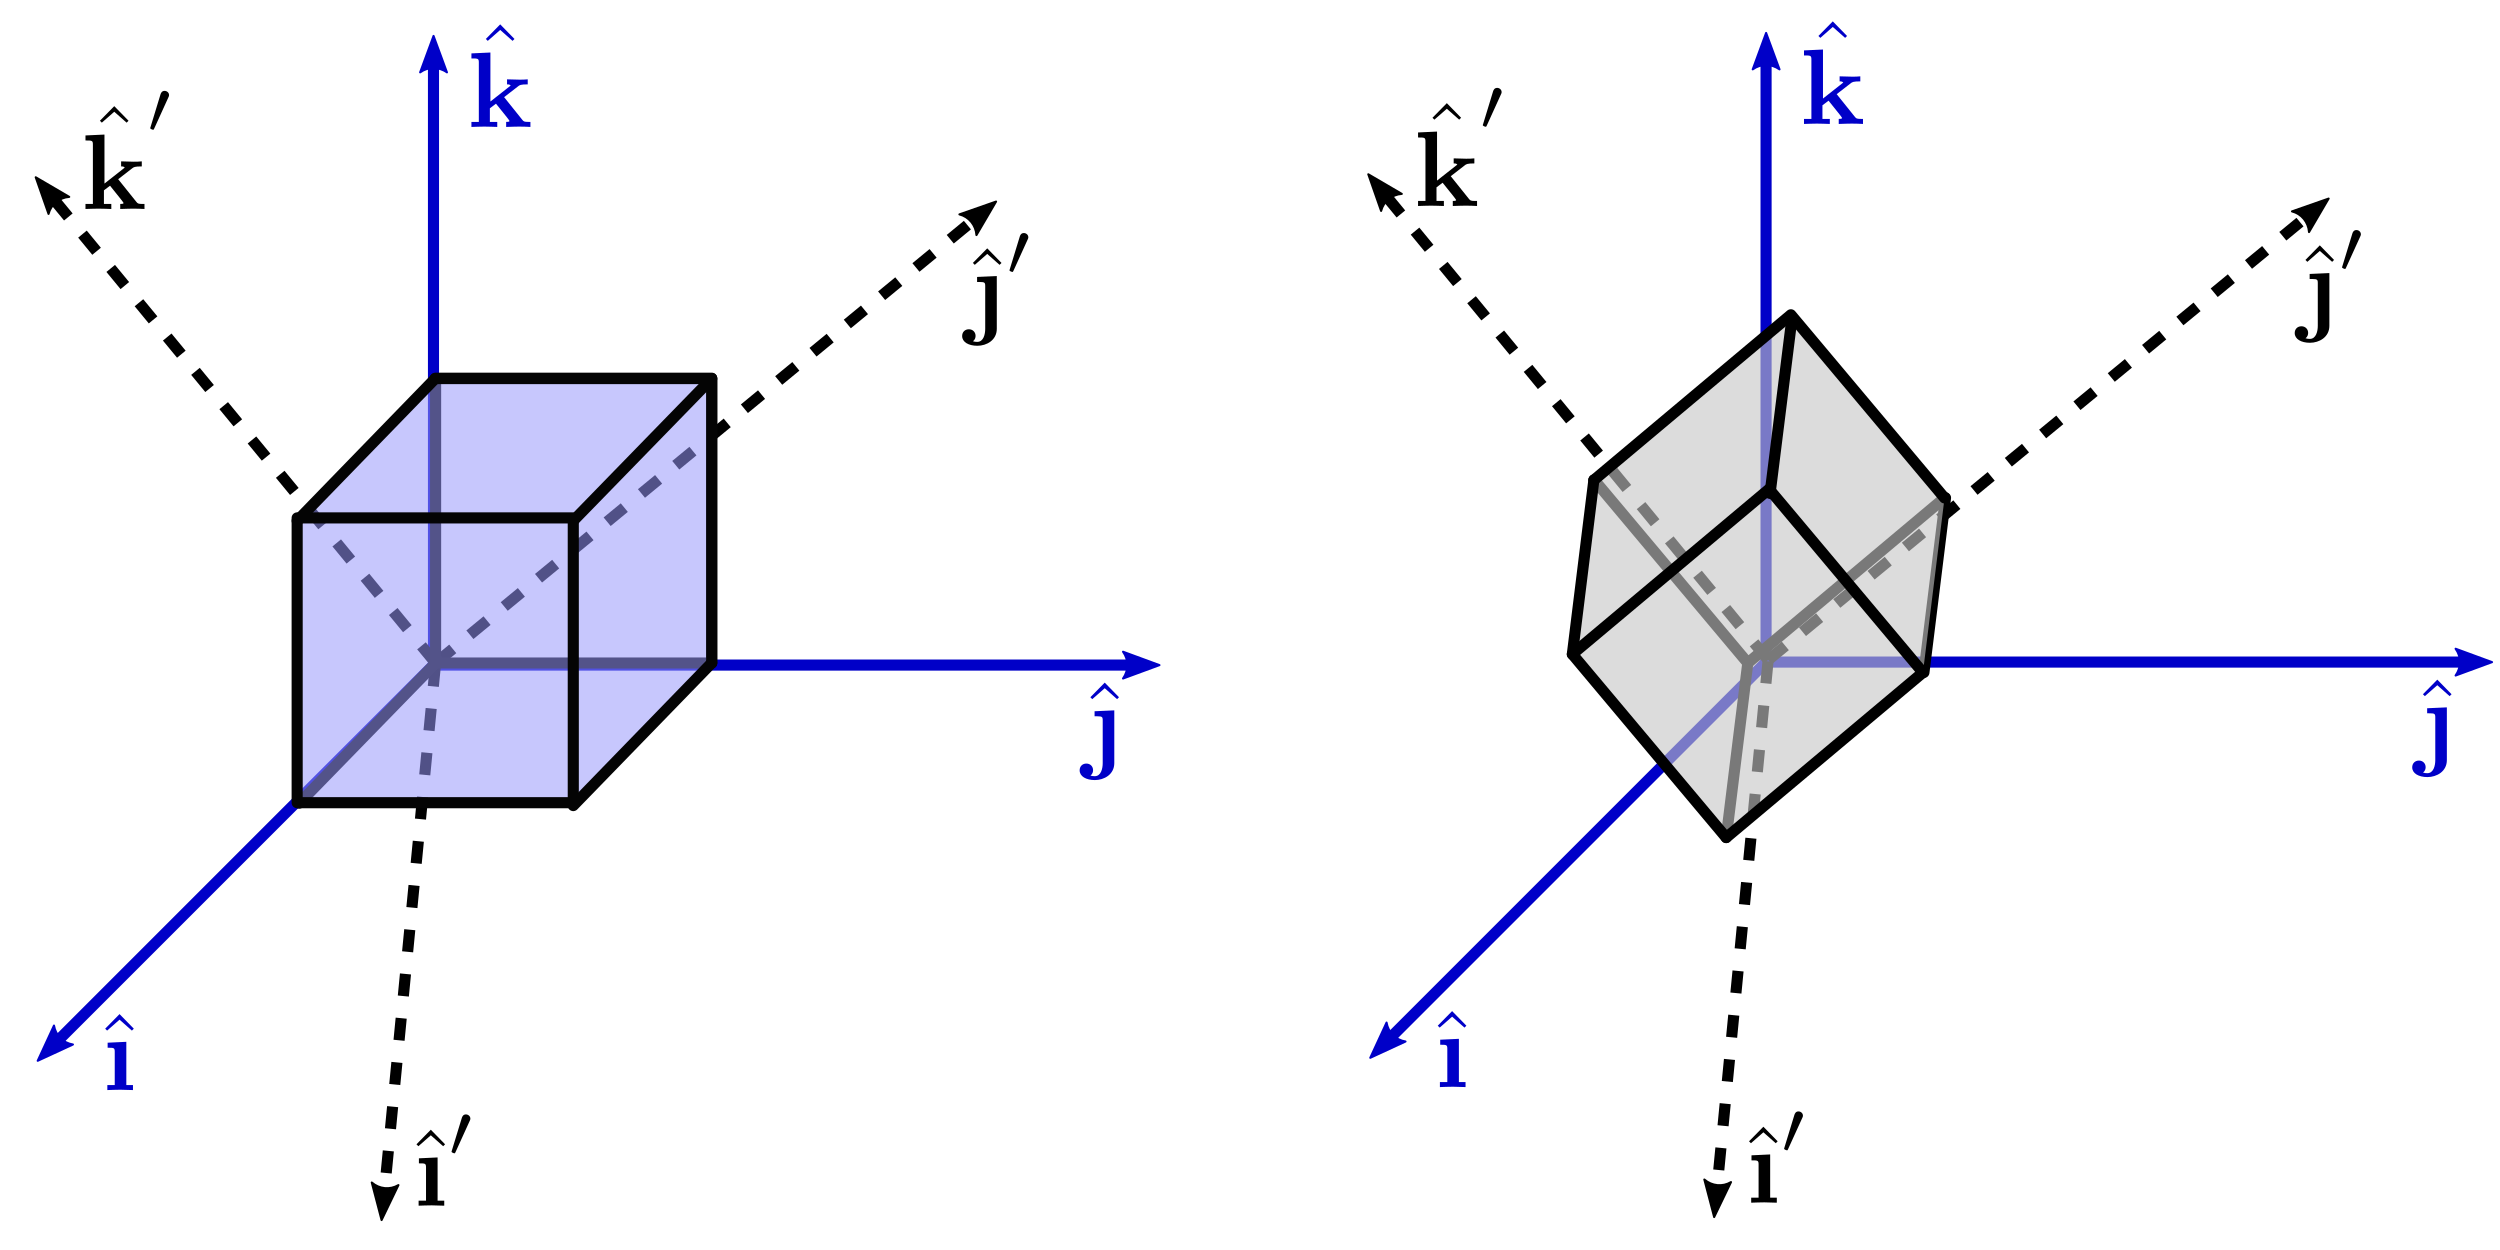
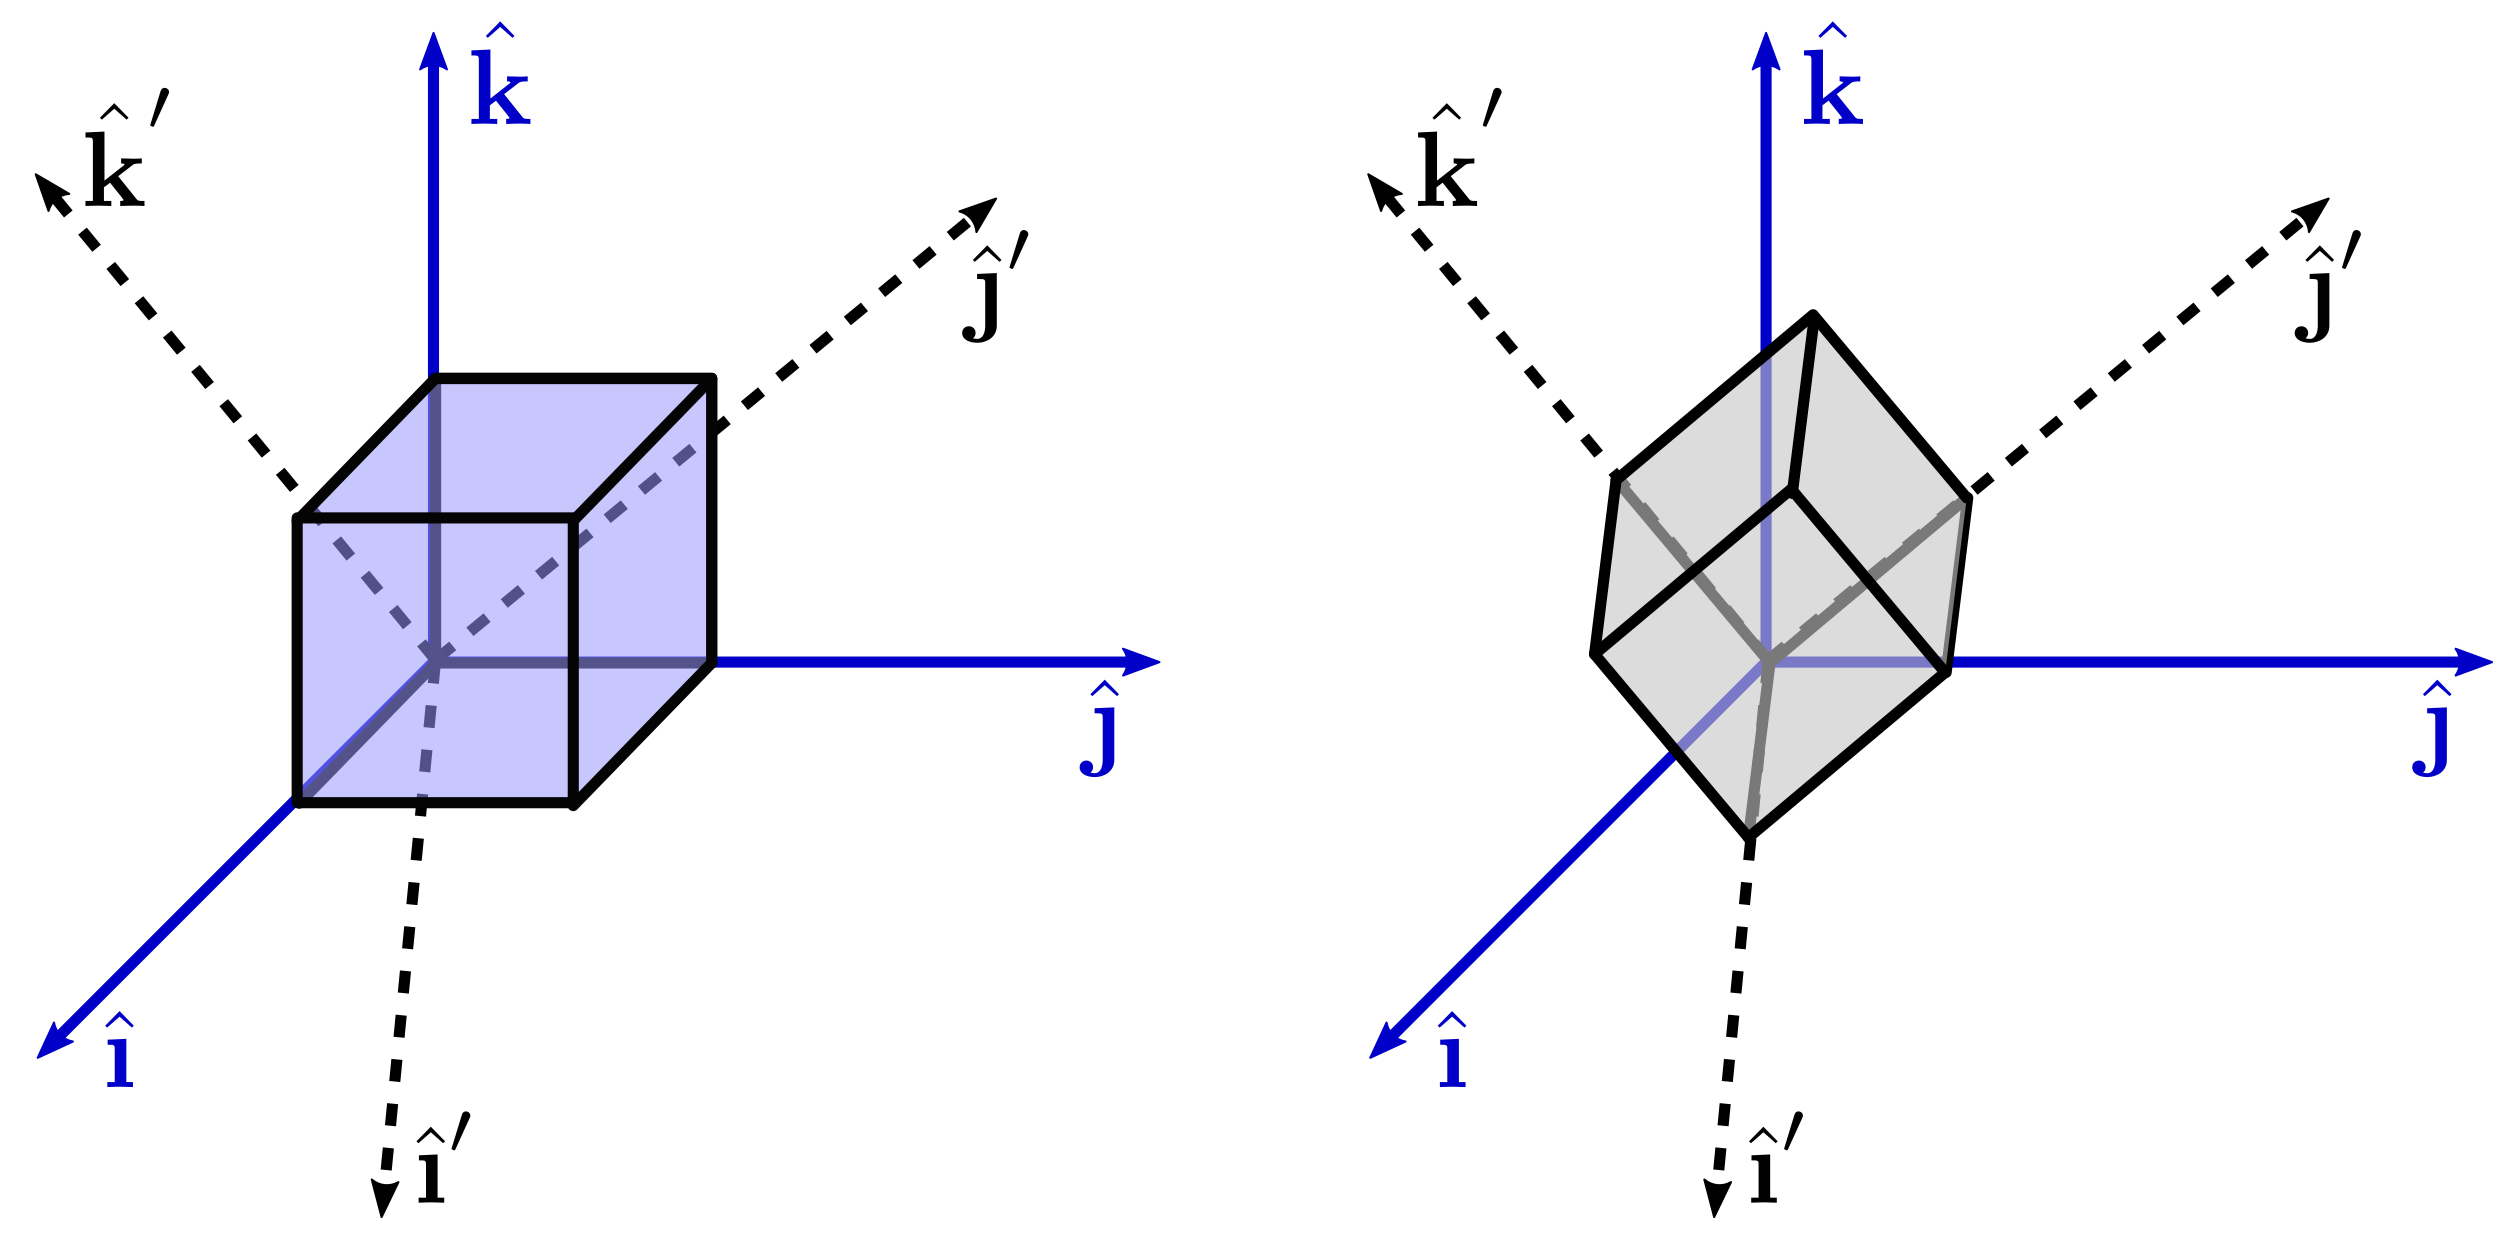
<svg xmlns="http://www.w3.org/2000/svg" id="svg2" version="1.1" xml:space="preserve" width="5in" height="2.5in" viewBox="0 0 450 225">
  <defs id="defs6">
    <marker orient="auto" refY="0" refX="0" id="marker8560" style="overflow:visible">
      <path id="path8562" style="fill:#000000;fill-opacity:1;fill-rule:evenodd;stroke:#000000;stroke-width:0.625;stroke-linejoin:round;stroke-opacity:1" d="M 8.719,4.034 -2.207,0.016 8.719,-4.002 c -1.745,2.372 -1.735,5.617 -6e-7,8.035 z" transform="matrix(-0.3,0,0,-0.3,0.69,0)" />
    </marker>
    <marker orient="auto" refY="0" refX="0" id="marker8530" style="overflow:visible">
      <path id="path8532" style="fill:#000000;fill-opacity:1;fill-rule:evenodd;stroke:#000000;stroke-width:0.625;stroke-linejoin:round;stroke-opacity:1" d="M 8.719,4.034 -2.207,0.016 8.719,-4.002 c -1.745,2.372 -1.735,5.617 -6e-7,8.035 z" transform="matrix(-0.3,0,0,-0.3,0.69,0)" />
    </marker>
    <marker style="overflow:visible" id="marker8502" refX="0" refY="0" orient="auto">
      <path transform="matrix(-0.3,0,0,-0.3,0.69,0)" d="M 8.719,4.034 -2.207,0.016 8.719,-4.002 c -1.745,2.372 -1.735,5.617 -6e-7,8.035 z" style="fill:#000000;fill-opacity:1;fill-rule:evenodd;stroke:#000000;stroke-width:0.625;stroke-linejoin:round;stroke-opacity:1" id="path8504" />
    </marker>
    <marker style="overflow:visible" id="marker7899" refX="0" refY="0" orient="auto">
      <path transform="matrix(-0.3,0,0,-0.3,0.69,0)" d="M 8.719,4.034 -2.207,0.016 8.719,-4.002 c -1.745,2.372 -1.735,5.617 -6e-7,8.035 z" style="fill:#0000c8;fill-opacity:1;fill-rule:evenodd;stroke:#0000c8;stroke-width:0.625;stroke-linejoin:round;stroke-opacity:1" id="path7901" />
    </marker>
    <marker style="overflow:visible" id="marker7555" refX="0" refY="0" orient="auto">
      <path transform="matrix(-0.3,0,0,-0.3,0.69,0)" d="M 8.719,4.034 -2.207,0.016 8.719,-4.002 c -1.745,2.372 -1.735,5.617 -6e-7,8.035 z" style="fill:#0000c8;fill-opacity:1;fill-rule:evenodd;stroke:#0000c8;stroke-width:0.625;stroke-linejoin:round;stroke-opacity:1" id="path7557" />
    </marker>
    <marker orient="auto" refY="0" refX="0" id="Arrow2Send" style="overflow:visible">
      <path id="path7066" style="fill:#0000c8;fill-opacity:1;fill-rule:evenodd;stroke:#0000c8;stroke-width:0.625;stroke-linejoin:round;stroke-opacity:1" d="M 8.719,4.034 -2.207,0.016 8.719,-4.002 c -1.745,2.372 -1.735,5.617 -6e-7,8.035 z" transform="matrix(-0.3,0,0,-0.3,0.69,0)" />
    </marker>
  </defs>
  <g id="g10" transform="matrix(1.25,0,0,-1.25,157.0929,236.9832)">
    <g id="g9334" transform="translate(260.1485,-240.1373)">
      <path style="fill:none;fill-rule:evenodd;stroke:#0000c8;stroke-width:1.6;stroke-linecap:butt;stroke-linejoin:miter;stroke-miterlimit:4;stroke-dasharray:none;stroke-dashoffset:0;stroke-opacity:1;marker-end:url(#Arrow2Send)" d="m -131.51,334.385 102.375,0" id="path9336" />
      <path id="path9338" d="m -131.641,334.253 -55.327,-55.327" style="fill:none;fill-rule:evenodd;stroke:#0000c8;stroke-width:1.6;stroke-linecap:butt;stroke-linejoin:miter;stroke-miterlimit:4;stroke-dasharray:none;stroke-dashoffset:0;stroke-opacity:1;marker-end:url(#marker7555)" />
      <path id="path9340" d="m -131.51,334.385 0,88.432" style="fill:none;fill-rule:evenodd;stroke:#0000c8;stroke-width:1.6;stroke-linecap:butt;stroke-linejoin:miter;stroke-miterlimit:4;stroke-dasharray:none;stroke-dashoffset:0;stroke-opacity:1;marker-end:url(#marker7899)" />
      <path id="path9342" d="m -131.207,334.684 79.032,65.075" style="fill:none;fill-rule:evenodd;stroke:#000000;stroke-width:1.6;stroke-linecap:butt;stroke-linejoin:miter;stroke-miterlimit:4;stroke-dasharray:3.2, 3.2;stroke-dashoffset:0;stroke-opacity:1;marker-end:url(#marker8502)" />
      <path style="fill:none;fill-rule:evenodd;stroke:#000000;stroke-width:1.6;stroke-linecap:butt;stroke-linejoin:miter;stroke-miterlimit:4;stroke-dasharray:3.2, 3.2;stroke-dashoffset:0;stroke-opacity:1;marker-end:url(#marker8560)" d="m -131.225,334.5 -7.543,-77.88" id="path9344" />
      <path style="fill:none;fill-rule:evenodd;stroke:#000000;stroke-width:1.6;stroke-linecap:butt;stroke-linejoin:miter;stroke-miterlimit:4;stroke-dasharray:3.2, 3.2;stroke-dashoffset:0;stroke-opacity:1;marker-end:url(#marker8530)" d="m -131.207,334.684 -56.212,68.268" id="path9346" />
      <g id="g9348" transform="matrix(1,0,0,-1,-213.5586,470.1548)" style="fill:#0000c8;fill-opacity:1">
        <g word-spacing="normal" letter-spacing="normal" font-size-adjust="none" font-stretch="normal" font-weight="normal" font-variant="normal" font-style="normal" stroke-miterlimit="10.433" xml:space="preserve" transform="matrix(0.3099277,0,0,-0.3099277,-54.23734,184.1722)" id="g9350" style="font-style:normal;font-variant:normal;font-weight:normal;font-stretch:normal;letter-spacing:normal;word-spacing:normal;text-anchor:start;fill:#0000c8;fill-opacity:1;fill-rule:evenodd;stroke:#000000;stroke-linecap:butt;stroke-linejoin:miter;stroke-miterlimit:10.433;stroke-dasharray:none;stroke-dashoffset:0;stroke-opacity:1">
          <polygon id="polygon9352" points="464.06,447.08 464.95,446.19 470.73,451.27 476.47,446.19 477.36,447.08 470.73,453.86 " style="fill:#0000c8;fill-opacity:1;stroke-width:0" />
          <path id="path9354" d="m 466.18,418.01 0,22.77 -8.82,-0.41 0,-2.34 c 3.1,0 3.44,0 3.44,-1.94 l 0,-27.55 -3.44,0 0,-2.34 c 1.85,0.05 4.19,0.16 5.99,0.16 1.84,0 4.23,-0.11 6.01,-0.16 l 0,2.34 -3.43,0 0,6.33 c 1.45,1.14 1.84,1.44 2.84,2.14 l 5.03,-6.28 c 0.45,-0.59 1.25,-1.59 1.25,-1.73 0,-0.46 -0.89,-0.46 -1.55,-0.46 l 0,-2.34 c 1.5,0.09 5.83,0.16 6.08,0.16 1.8,0 3.49,-0.07 5.19,-0.16 l 0,2.34 -0.86,0 c -2.14,0 -2.28,0.21 -2.94,1 l -8.42,10.5 6.49,5.03 c 0.7,0.57 1.14,0.91 4.48,0.91 l 0,2.34 c -1.34,-0.15 -2.59,-0.15 -3.89,-0.15 -1.34,0 -4.58,0.11 -5.72,0.15 l 0,-2.34 c 1.14,0 1.28,-0.16 1.69,-0.55 z" style="fill:#0000c8;fill-opacity:1;stroke-width:0" />
        </g>
      </g>
      <g id="g9356" transform="matrix(1,0,0,-1,-124.5375,379.1942)" style="fill:#0000c8;fill-opacity:1">
        <g word-spacing="normal" letter-spacing="normal" font-size-adjust="none" font-stretch="normal" font-weight="normal" font-variant="normal" font-style="normal" stroke-miterlimit="10.433" xml:space="preserve" transform="matrix(0.3099277,0,0,-0.3099277,-54.23734,184.1722)" id="g9358" style="font-style:normal;font-variant:normal;font-weight:normal;font-stretch:normal;letter-spacing:normal;word-spacing:normal;text-anchor:start;fill:#0000c8;fill-opacity:1;fill-rule:evenodd;stroke:#000000;stroke-linecap:butt;stroke-linejoin:miter;stroke-miterlimit:10.433;stroke-dasharray:none;stroke-dashoffset:0;stroke-opacity:1">
          <polygon id="polygon9360" points="457.7,434.72 458.59,433.83 464.38,438.91 470.11,433.83 471,434.72 464.38,441.5 " style="fill:#0000c8;fill-opacity:1;stroke-width:0" />
          <path id="path9362" d="m 459.66,428.21 0,-2.34 c 0.84,0 1.94,0 2.69,-0.09 1.09,-0.21 1.09,-0.85 1.09,-1.89 l 0,-19.78 c 0,-2.49 -0.75,-6.08 -3.73,-6.08 -0.8,0 -1.21,0.09 -1.96,0.29 0.96,0.71 1.21,1.75 1.21,2.5 0,1.74 -1.3,3.08 -3.1,3.08 -1.89,0 -3.14,-1.34 -3.14,-3.14 0,-2.83 3,-4.53 7.08,-4.53 4.28,0 9.02,2.59 9.02,7.88 l 0,24.51 z" style="fill:#0000c8;fill-opacity:1;stroke-width:0" />
        </g>
      </g>
      <g transform="matrix(1,0,0,-1,-266.1423,331.4644)" id="g9364" style="fill:#0000c8;fill-opacity:1">
        <g style="font-style:normal;font-variant:normal;font-weight:normal;font-stretch:normal;letter-spacing:normal;word-spacing:normal;text-anchor:start;fill:#0000c8;fill-opacity:1;fill-rule:evenodd;stroke:#000000;stroke-linecap:butt;stroke-linejoin:miter;stroke-miterlimit:10.433;stroke-dasharray:none;stroke-dashoffset:0;stroke-opacity:1" id="g9366" transform="matrix(0.3099277,0,0,-0.3099277,-54.23734,184.1722)" xml:space="preserve" stroke-miterlimit="10.433" font-style="normal" font-variant="normal" font-weight="normal" font-stretch="normal" font-size-adjust="none" letter-spacing="normal" word-spacing="normal">
          <polygon style="fill:#0000c8;fill-opacity:1;stroke-width:0" points="456.86,434.72 457.75,433.83 463.53,438.91 469.27,433.83 470.16,434.72 463.53,441.5 " id="polygon9368" />
          <path style="fill:#0000c8;fill-opacity:1;stroke-width:0" d="m 466.68,428.62 -8.68,-0.41 0,-2.34 c 2.96,0 3.3,0 3.3,-1.94 l 0,-15.39 -3.44,0 0,-2.34 c 1.55,0.05 3.99,0.16 6.08,0.16 1.5,0 4.03,-0.11 5.83,-0.16 l 0,2.34 -3.09,0 z" id="path9370" />
        </g>
      </g>
      <g id="g9372" transform="matrix(1,0,0,-1,-221.3187,314.815)">
        <g word-spacing="normal" letter-spacing="normal" font-size-adjust="none" font-stretch="normal" font-weight="normal" font-variant="normal" font-style="normal" stroke-miterlimit="10.433" xml:space="preserve" transform="matrix(0.3099277,0,0,-0.3099277,-54.23734,184.1722)" id="g9374" style="font-style:normal;font-variant:normal;font-weight:normal;font-stretch:normal;letter-spacing:normal;word-spacing:normal;text-anchor:start;fill:none;fill-opacity:1;fill-rule:evenodd;stroke:#000000;stroke-linecap:butt;stroke-linejoin:miter;stroke-miterlimit:10.433;stroke-dasharray:none;stroke-dashoffset:0;stroke-opacity:1">
          <polygon id="polygon9376" points="463.53,441.5 456.86,434.72 457.75,433.83 463.53,438.91 469.27,433.83 470.16,434.72 " style="fill:#000000;stroke-width:0" />
          <path id="path9378" d="m 466.68,428.62 -8.68,-0.41 0,-2.34 c 2.96,0 3.3,0 3.3,-1.94 l 0,-15.39 -3.44,0 0,-2.34 c 1.55,0.05 3.99,0.16 6.08,0.16 1.5,0 4.03,-0.11 5.83,-0.16 l 0,2.34 -3.09,0 z" style="fill:#000000;stroke-width:0" />
          <path id="path9380" d="m 481.59,445.57 0.03,0.06 0.02,0.05 0.02,0.05 0.02,0.05 0.02,0.04 0.02,0.05 0.02,0.04 0.02,0.05 0.01,0.04 0.02,0.04 0.01,0.04 0.01,0.03 0.01,0.04 0.01,0.03 0.01,0.04 0.01,0.03 0.01,0.03 0.01,0.04 0,0.03 0.01,0.03 0,0.02 0.01,0.03 0,0.03 0,0.03 0.01,0.05 0,0.05 0,0.05 0,0.04 c 0,1.08 -0.98,1.93 -2.06,1.93 -1.33,0 -1.73,-1.1 -1.91,-1.65 l -4.61,-15.09 c -0.03,-0.06 -0.17,-0.51 -0.17,-0.56 0,-0.41 1.08,-0.77 1.36,-0.77 0.25,0 0.28,0.08 0.52,0.6 z" style="fill:#000000;stroke-width:0" />
        </g>
      </g>
      <g id="g9382" transform="matrix(1,0,0,-1,-141.4569,441.7334)">
        <g word-spacing="normal" letter-spacing="normal" font-size-adjust="none" font-stretch="normal" font-weight="normal" font-variant="normal" font-style="normal" stroke-miterlimit="10.433" xml:space="preserve" transform="matrix(0.3099277,0,0,-0.3099277,-54.23734,184.1722)" id="g9384" style="font-style:normal;font-variant:normal;font-weight:normal;font-stretch:normal;letter-spacing:normal;word-spacing:normal;text-anchor:start;fill:none;fill-opacity:1;fill-rule:evenodd;stroke:#000000;stroke-linecap:butt;stroke-linejoin:miter;stroke-miterlimit:10.433;stroke-dasharray:none;stroke-dashoffset:0;stroke-opacity:1">
          <polygon id="polygon9386" points="464.38,438.91 470.11,433.83 471,434.72 464.38,441.5 457.7,434.72 458.59,433.83 " style="fill:#000000;stroke-width:0" />
          <path id="path9388" d="m 459.66,428.21 0,-2.34 c 0.84,0 1.94,0 2.69,-0.09 1.09,-0.21 1.09,-0.85 1.09,-1.89 l 0,-19.78 c 0,-2.49 -0.75,-6.08 -3.73,-6.08 -0.8,0 -1.21,0.09 -1.96,0.29 0.96,0.71 1.21,1.75 1.21,2.5 0,1.74 -1.3,3.08 -3.1,3.08 -1.89,0 -3.14,-1.34 -3.14,-3.14 0,-2.83 3,-4.53 7.08,-4.53 4.28,0 9.02,2.59 9.02,7.88 l 0,24.51 z" style="fill:#000000;stroke-width:0" />
          <path id="path9390" d="m 483.15,445.57 0.02,0.06 0.03,0.05 0.02,0.05 0.02,0.05 0.02,0.04 0.02,0.05 0.02,0.04 0.02,0.05 0.01,0.04 0.02,0.04 0.01,0.04 0.01,0.03 0.01,0.04 0.01,0.03 0.01,0.04 0.01,0.03 0.01,0.03 0,0.04 0.01,0.03 0.01,0.03 0,0.02 0.01,0.03 0,0.03 0,0.03 0.01,0.05 0,0.05 0,0.05 0,0.04 c 0,1.08 -0.98,1.93 -2.06,1.93 -1.33,0 -1.74,-1.1 -1.91,-1.65 l -4.61,-15.09 c -0.03,-0.06 -0.17,-0.51 -0.17,-0.56 0,-0.41 1.08,-0.77 1.36,-0.77 0.25,0 0.28,0.08 0.52,0.6 z" style="fill:#000000;stroke-width:0" />
        </g>
      </g>
      <g id="g9392" transform="matrix(1,0,0,-1,-269.1338,459.9021)">
        <g id="g9394" transform="matrix(0.3099277,0,0,-0.3099277,-54.23734,184.1722)" xml:space="preserve" stroke-miterlimit="10.433" font-style="normal" font-variant="normal" font-weight="normal" font-stretch="normal" font-size-adjust="none" letter-spacing="normal" word-spacing="normal" style="font-style:normal;font-variant:normal;font-weight:normal;font-stretch:normal;letter-spacing:normal;word-spacing:normal;text-anchor:start;fill:none;fill-opacity:1;fill-rule:evenodd;stroke:#000000;stroke-linecap:butt;stroke-linejoin:miter;stroke-miterlimit:10.433;stroke-dasharray:none;stroke-dashoffset:0;stroke-opacity:1">
          <polygon points="464.06,442.16 464.95,441.27 470.73,446.34 476.47,441.27 477.36,442.16 470.73,448.94 " id="polygon9396" style="fill:#000000;stroke-width:0" />
          <path d="m 466.18,412.97 0,22.77 -8.82,-0.41 0,-2.34 c 3.1,0 3.44,0 3.44,-1.94 l 0,-27.55 -3.44,0 0,-2.34 c 1.85,0.05 4.19,0.16 5.99,0.16 1.84,0 4.23,-0.11 6.01,-0.16 l 0,2.34 -3.43,0 0,6.33 c 1.45,1.14 1.84,1.44 2.84,2.14 l 5.03,-6.28 c 0.45,-0.59 1.25,-1.59 1.25,-1.73 0,-0.46 -0.89,-0.46 -1.55,-0.46 l 0,-2.34 c 1.5,0.09 5.83,0.16 6.08,0.16 1.8,0 3.49,-0.07 5.19,-0.16 l 0,2.34 -0.86,0 c -2.14,0 -2.28,0.21 -2.94,1 l -8.42,10.5 6.49,5.04 c 0.7,0.56 1.14,0.9 4.48,0.9 l 0,2.35 c -1.34,-0.16 -2.59,-0.16 -3.89,-0.16 -1.34,0 -4.58,0.11 -5.72,0.16 l 0,-2.35 c 1.14,0 1.28,-0.15 1.69,-0.55 z" id="path9398" style="fill:#000000;stroke-width:0" />
          <path d="m 495.87,453.01 0.03,0.06 0.02,0.05 0.02,0.05 0.03,0.05 0.02,0.04 0.01,0.05 0.02,0.04 0.02,0.04 0.01,0.05 0.02,0.03 0.01,0.04 0.01,0.04 0.01,0.04 0.02,0.03 0,0.04 0.01,0.03 0.01,0.03 0.01,0.03 0,0.03 0.01,0.03 0,0.03 0.01,0.03 0,0.03 0,0.02 0.01,0.06 0,0.05 0,0.04 0,0.05 c 0,1.08 -0.98,1.92 -2.06,1.92 -1.33,0 -1.73,-1.09 -1.91,-1.64 l -4.6,-15.09 c -0.04,-0.06 -0.18,-0.52 -0.18,-0.56 0,-0.41 1.08,-0.77 1.36,-0.77 0.25,0 0.28,0.08 0.52,0.59 z" id="path9400" style="fill:#000000;stroke-width:0" />
        </g>
      </g>
    </g>
-     <g id="g9299" transform="translate(68.25816,-240.5684)">
+     <g id="g9299" transform="translate(68.25816,-240.1373)">
      <path id="path7027" d="m -131.51,334.385 102.375,0" style="fill:none;fill-rule:evenodd;stroke:#0000c8;stroke-width:1.6;stroke-linecap:butt;stroke-linejoin:miter;stroke-miterlimit:4;stroke-dasharray:none;stroke-dashoffset:0;stroke-opacity:1;marker-end:url(#Arrow2Send)" />
      <path style="fill:none;fill-rule:evenodd;stroke:#0000c8;stroke-width:1.6;stroke-linecap:butt;stroke-linejoin:miter;stroke-miterlimit:4;stroke-dasharray:none;stroke-dashoffset:0;stroke-opacity:1;marker-end:url(#marker7555)" d="m -131.641,334.253 -55.327,-55.327" id="path7553" />
      <path style="fill:none;fill-rule:evenodd;stroke:#0000c8;stroke-width:1.6;stroke-linecap:butt;stroke-linejoin:miter;stroke-miterlimit:4;stroke-dasharray:none;stroke-dashoffset:0;stroke-opacity:1;marker-end:url(#marker7899)" d="m -131.51,334.385 0,88.432" id="path7897" />
      <path style="fill:none;fill-rule:evenodd;stroke:#000000;stroke-width:1.6;stroke-linecap:butt;stroke-linejoin:miter;stroke-miterlimit:4;stroke-dasharray:3.2, 3.2;stroke-dashoffset:0;stroke-opacity:1;marker-end:url(#marker8502)" d="m -131.207,334.684 79.032,65.075" id="path8496" />
      <path id="path8498" d="m -131.225,334.5 -7.543,-77.88" style="fill:none;fill-rule:evenodd;stroke:#000000;stroke-width:1.6;stroke-linecap:butt;stroke-linejoin:miter;stroke-miterlimit:4;stroke-dasharray:3.2, 3.2;stroke-dashoffset:0;stroke-opacity:1;marker-end:url(#marker8560)" />
      <path id="path8500" d="m -131.207,334.684 -56.212,68.268" style="fill:none;fill-rule:evenodd;stroke:#000000;stroke-width:1.6;stroke-linecap:butt;stroke-linejoin:miter;stroke-miterlimit:4;stroke-dasharray:3.2, 3.2;stroke-dashoffset:0;stroke-opacity:1;marker-end:url(#marker8530)" />
      <g style="fill:#0000c8;fill-opacity:1" transform="matrix(1,0,0,-1,-213.5586,470.1548)" id="g6645-7">
        <g style="font-style:normal;font-variant:normal;font-weight:normal;font-stretch:normal;letter-spacing:normal;word-spacing:normal;text-anchor:start;fill:#0000c8;fill-opacity:1;fill-rule:evenodd;stroke:#000000;stroke-linecap:butt;stroke-linejoin:miter;stroke-miterlimit:10.433;stroke-dasharray:none;stroke-dashoffset:0;stroke-opacity:1" id="g6647-7" transform="matrix(0.3099277,0,0,-0.3099277,-54.23734,184.1722)" xml:space="preserve" stroke-miterlimit="10.433" font-style="normal" font-variant="normal" font-weight="normal" font-stretch="normal" font-size-adjust="none" letter-spacing="normal" word-spacing="normal">
-           <polygon style="fill:#0000c8;fill-opacity:1;stroke-width:0" points="464.95,446.19 470.73,451.27 476.47,446.19 477.36,447.08 470.73,453.86 464.06,447.08 " id="polygon6649-4" />
+           <polygon style="fill:#0000c8;fill-opacity:1;stroke-width:0" points="470.73,451.27 476.47,446.19 477.36,447.08 470.73,453.86 464.06,447.08 464.95,446.19 " id="polygon6649-4" />
          <path style="fill:#0000c8;fill-opacity:1;stroke-width:0" d="m 466.18,418.01 0,22.77 -8.82,-0.41 0,-2.34 c 3.1,0 3.44,0 3.44,-1.94 l 0,-27.55 -3.44,0 0,-2.34 c 1.85,0.05 4.19,0.16 5.99,0.16 1.84,0 4.23,-0.11 6.01,-0.16 l 0,2.34 -3.43,0 0,6.33 c 1.45,1.14 1.84,1.44 2.84,2.14 l 5.03,-6.28 c 0.45,-0.59 1.25,-1.59 1.25,-1.73 0,-0.46 -0.89,-0.46 -1.55,-0.46 l 0,-2.34 c 1.5,0.09 5.83,0.16 6.08,0.16 1.8,0 3.49,-0.07 5.19,-0.16 l 0,2.34 -0.86,0 c -2.14,0 -2.28,0.21 -2.94,1 l -8.42,10.5 6.49,5.03 c 0.7,0.57 1.14,0.91 4.48,0.91 l 0,2.34 c -1.34,-0.15 -2.59,-0.15 -3.89,-0.15 -1.34,0 -4.58,0.11 -5.72,0.15 l 0,-2.34 c 1.14,0 1.28,-0.16 1.69,-0.55 z" id="path6651-0" />
        </g>
      </g>
      <g style="fill:#0000c8;fill-opacity:1" transform="matrix(1,0,0,-1,-124.5375,379.1942)" id="g5411-6">
        <g style="font-style:normal;font-variant:normal;font-weight:normal;font-stretch:normal;letter-spacing:normal;word-spacing:normal;text-anchor:start;fill:#0000c8;fill-opacity:1;fill-rule:evenodd;stroke:#000000;stroke-linecap:butt;stroke-linejoin:miter;stroke-miterlimit:10.433;stroke-dasharray:none;stroke-dashoffset:0;stroke-opacity:1" id="g5413-4" transform="matrix(0.3099277,0,0,-0.3099277,-54.23734,184.1722)" xml:space="preserve" stroke-miterlimit="10.433" font-style="normal" font-variant="normal" font-weight="normal" font-stretch="normal" font-size-adjust="none" letter-spacing="normal" word-spacing="normal">
-           <polygon style="fill:#0000c8;fill-opacity:1;stroke-width:0" points="458.59,433.83 464.38,438.91 470.11,433.83 471,434.72 464.38,441.5 457.7,434.72 " id="polygon5415-7" />
+           <polygon style="fill:#0000c8;fill-opacity:1;stroke-width:0" points="464.38,438.91 470.11,433.83 471,434.72 464.38,441.5 457.7,434.72 458.59,433.83 " id="polygon5415-7" />
          <path style="fill:#0000c8;fill-opacity:1;stroke-width:0" d="m 459.66,428.21 0,-2.34 c 0.84,0 1.94,0 2.69,-0.09 1.09,-0.21 1.09,-0.85 1.09,-1.89 l 0,-19.78 c 0,-2.49 -0.75,-6.08 -3.73,-6.08 -0.8,0 -1.21,0.09 -1.96,0.29 0.96,0.71 1.21,1.75 1.21,2.5 0,1.74 -1.3,3.08 -3.1,3.08 -1.89,0 -3.14,-1.34 -3.14,-3.14 0,-2.83 3,-4.53 7.08,-4.53 4.28,0 9.02,2.59 9.02,7.88 l 0,24.51 z" id="path5417-4" />
        </g>
      </g>
      <g style="fill:#0000c8;fill-opacity:1" id="g5127-8" transform="matrix(1,0,0,-1,-266.1423,331.4644)">
        <g word-spacing="normal" letter-spacing="normal" font-size-adjust="none" font-stretch="normal" font-weight="normal" font-variant="normal" font-style="normal" stroke-miterlimit="10.433" xml:space="preserve" transform="matrix(0.3099277,0,0,-0.3099277,-54.23734,184.1722)" id="g5129-5" style="font-style:normal;font-variant:normal;font-weight:normal;font-stretch:normal;letter-spacing:normal;word-spacing:normal;text-anchor:start;fill:#0000c8;fill-opacity:1;fill-rule:evenodd;stroke:#000000;stroke-linecap:butt;stroke-linejoin:miter;stroke-miterlimit:10.433;stroke-dasharray:none;stroke-dashoffset:0;stroke-opacity:1">
-           <polygon id="polygon5131-8" points="457.75,433.83 463.53,438.91 469.27,433.83 470.16,434.72 463.53,441.5 456.86,434.72 " style="fill:#0000c8;fill-opacity:1;stroke-width:0" />
+           <polygon id="polygon5131-8" points="463.53,438.91 469.27,433.83 470.16,434.72 463.53,441.5 456.86,434.72 457.75,433.83 " style="fill:#0000c8;fill-opacity:1;stroke-width:0" />
          <path id="path5133-2" d="m 466.68,428.62 -8.68,-0.41 0,-2.34 c 2.96,0 3.3,0 3.3,-1.94 l 0,-15.39 -3.44,0 0,-2.34 c 1.55,0.05 3.99,0.16 6.08,0.16 1.5,0 4.03,-0.11 5.83,-0.16 l 0,2.34 -3.09,0 z" style="fill:#0000c8;fill-opacity:1;stroke-width:0" />
        </g>
      </g>
      <g transform="matrix(1,0,0,-1,-221.3187,314.815)" id="g6007-6">
        <g style="font-style:normal;font-variant:normal;font-weight:normal;font-stretch:normal;letter-spacing:normal;word-spacing:normal;text-anchor:start;fill:none;fill-opacity:1;fill-rule:evenodd;stroke:#000000;stroke-linecap:butt;stroke-linejoin:miter;stroke-miterlimit:10.433;stroke-dasharray:none;stroke-dashoffset:0;stroke-opacity:1" id="g6009-0" transform="matrix(0.3099277,0,0,-0.3099277,-54.23734,184.1722)" xml:space="preserve" stroke-miterlimit="10.433" font-style="normal" font-variant="normal" font-weight="normal" font-stretch="normal" font-size-adjust="none" letter-spacing="normal" word-spacing="normal">
-           <polygon style="fill:#000000;stroke-width:0" points="456.86,434.72 457.75,433.83 463.53,438.91 469.27,433.83 470.16,434.72 463.53,441.5 " id="polygon6011-6" />
+           <polygon style="fill:#000000;stroke-width:0" points="457.75,433.83 463.53,438.91 469.27,433.83 470.16,434.72 463.53,441.5 456.86,434.72 " id="polygon6011-6" />
          <path style="fill:#000000;stroke-width:0" d="m 466.68,428.62 -8.68,-0.41 0,-2.34 c 2.96,0 3.3,0 3.3,-1.94 l 0,-15.39 -3.44,0 0,-2.34 c 1.55,0.05 3.99,0.16 6.08,0.16 1.5,0 4.03,-0.11 5.83,-0.16 l 0,2.34 -3.09,0 z" id="path6013-6" />
          <path style="fill:#000000;stroke-width:0" d="m 481.59,445.57 0.03,0.06 0.02,0.05 0.02,0.05 0.02,0.05 0.02,0.04 0.02,0.05 0.02,0.04 0.02,0.05 0.01,0.04 0.02,0.04 0.01,0.04 0.01,0.03 0.01,0.04 0.01,0.03 0.01,0.04 0.01,0.03 0.01,0.03 0.01,0.04 0,0.03 0.01,0.03 0,0.02 0.01,0.03 0,0.03 0,0.03 0.01,0.05 0,0.05 0,0.05 0,0.04 c 0,1.08 -0.98,1.93 -2.06,1.93 -1.33,0 -1.73,-1.1 -1.91,-1.65 l -4.61,-15.09 c -0.03,-0.06 -0.17,-0.51 -0.17,-0.56 0,-0.41 1.08,-0.77 1.36,-0.77 0.25,0 0.28,0.08 0.52,0.6 z" id="path6015-4" />
        </g>
      </g>
      <g transform="matrix(1,0,0,-1,-141.4569,441.7334)" id="g5703-6">
        <g style="font-style:normal;font-variant:normal;font-weight:normal;font-stretch:normal;letter-spacing:normal;word-spacing:normal;text-anchor:start;fill:none;fill-opacity:1;fill-rule:evenodd;stroke:#000000;stroke-linecap:butt;stroke-linejoin:miter;stroke-miterlimit:10.433;stroke-dasharray:none;stroke-dashoffset:0;stroke-opacity:1" id="g5705-2" transform="matrix(0.3099277,0,0,-0.3099277,-54.23734,184.1722)" xml:space="preserve" stroke-miterlimit="10.433" font-style="normal" font-variant="normal" font-weight="normal" font-stretch="normal" font-size-adjust="none" letter-spacing="normal" word-spacing="normal">
-           <polygon style="fill:#000000;stroke-width:0" points="470.11,433.83 471,434.72 464.38,441.5 457.7,434.72 458.59,433.83 464.38,438.91 " id="polygon5707-8" />
+           <polygon style="fill:#000000;stroke-width:0" points="471,434.72 464.38,441.5 457.7,434.72 458.59,433.83 464.38,438.91 470.11,433.83 " id="polygon5707-8" />
          <path style="fill:#000000;stroke-width:0" d="m 459.66,428.21 0,-2.34 c 0.84,0 1.94,0 2.69,-0.09 1.09,-0.21 1.09,-0.85 1.09,-1.89 l 0,-19.78 c 0,-2.49 -0.75,-6.08 -3.73,-6.08 -0.8,0 -1.21,0.09 -1.96,0.29 0.96,0.71 1.21,1.75 1.21,2.5 0,1.74 -1.3,3.08 -3.1,3.08 -1.89,0 -3.14,-1.34 -3.14,-3.14 0,-2.83 3,-4.53 7.08,-4.53 4.28,0 9.02,2.59 9.02,7.88 l 0,24.51 z" id="path5709-9" />
          <path style="fill:#000000;stroke-width:0" d="m 483.15,445.57 0.02,0.06 0.03,0.05 0.02,0.05 0.02,0.05 0.02,0.04 0.02,0.05 0.02,0.04 0.02,0.05 0.01,0.04 0.02,0.04 0.01,0.04 0.01,0.03 0.01,0.04 0.01,0.03 0.01,0.04 0.01,0.03 0.01,0.03 0,0.04 0.01,0.03 0.01,0.03 0,0.02 0.01,0.03 0,0.03 0,0.03 0.01,0.05 0,0.05 0,0.05 0,0.04 c 0,1.08 -0.98,1.93 -2.06,1.93 -1.33,0 -1.74,-1.1 -1.91,-1.65 l -4.61,-15.09 c -0.03,-0.06 -0.17,-0.51 -0.17,-0.56 0,-0.41 1.08,-0.77 1.36,-0.77 0.25,0 0.28,0.08 0.52,0.6 z" id="path5711-6" />
        </g>
      </g>
      <g transform="matrix(1,0,0,-1,-269.1338,459.9021)" id="g6321-0">
        <g style="font-style:normal;font-variant:normal;font-weight:normal;font-stretch:normal;letter-spacing:normal;word-spacing:normal;text-anchor:start;fill:none;fill-opacity:1;fill-rule:evenodd;stroke:#000000;stroke-linecap:butt;stroke-linejoin:miter;stroke-miterlimit:10.433;stroke-dasharray:none;stroke-dashoffset:0;stroke-opacity:1" word-spacing="normal" letter-spacing="normal" font-size-adjust="none" font-stretch="normal" font-weight="normal" font-variant="normal" font-style="normal" stroke-miterlimit="10.433" xml:space="preserve" transform="matrix(0.3099277,0,0,-0.3099277,-54.23734,184.1722)" id="g6323-7">
-           <polygon style="fill:#000000;stroke-width:0" id="polygon6325-0" points="464.95,441.27 470.73,446.34 476.47,441.27 477.36,442.16 470.73,448.94 464.06,442.16 " />
+           <polygon style="fill:#000000;stroke-width:0" id="polygon6325-0" points="470.73,446.34 476.47,441.27 477.36,442.16 470.73,448.94 464.06,442.16 464.95,441.27 " />
          <path style="fill:#000000;stroke-width:0" id="path6327-1" d="m 466.18,412.97 0,22.77 -8.82,-0.41 0,-2.34 c 3.1,0 3.44,0 3.44,-1.94 l 0,-27.55 -3.44,0 0,-2.34 c 1.85,0.05 4.19,0.16 5.99,0.16 1.84,0 4.23,-0.11 6.01,-0.16 l 0,2.34 -3.43,0 0,6.33 c 1.45,1.14 1.84,1.44 2.84,2.14 l 5.03,-6.28 c 0.45,-0.59 1.25,-1.59 1.25,-1.73 0,-0.46 -0.89,-0.46 -1.55,-0.46 l 0,-2.34 c 1.5,0.09 5.83,0.16 6.08,0.16 1.8,0 3.49,-0.07 5.19,-0.16 l 0,2.34 -0.86,0 c -2.14,0 -2.28,0.21 -2.94,1 l -8.42,10.5 6.49,5.04 c 0.7,0.56 1.14,0.9 4.48,0.9 l 0,2.35 c -1.34,-0.16 -2.59,-0.16 -3.89,-0.16 -1.34,0 -4.58,0.11 -5.72,0.16 l 0,-2.35 c 1.14,0 1.28,-0.15 1.69,-0.55 z" />
          <path style="fill:#000000;stroke-width:0" id="path6329-0" d="m 495.87,453.01 0.03,0.06 0.02,0.05 0.02,0.05 0.03,0.05 0.02,0.04 0.01,0.05 0.02,0.04 0.02,0.04 0.01,0.05 0.02,0.03 0.01,0.04 0.01,0.04 0.01,0.04 0.02,0.03 0,0.04 0.01,0.03 0.01,0.03 0.01,0.03 0,0.03 0.01,0.03 0,0.03 0.01,0.03 0,0.03 0,0.02 0.01,0.06 0,0.05 0,0.04 0,0.05 c 0,1.08 -0.98,1.92 -2.06,1.92 -1.33,0 -1.73,-1.09 -1.91,-1.64 l -4.6,-15.09 c -0.04,-0.06 -0.18,-0.52 -0.18,-0.56 0,-0.41 1.08,-0.77 1.36,-0.77 0.25,0 0.28,0.08 0.52,0.59 z" />
        </g>
      </g>
    </g>
    <g id="g12" />
    <g transform="translate(-294.9805,27.79316)" id="g8728" style="stroke-width:1.6;stroke-miterlimit:4;stroke-dasharray:none">
      <path id="path8730" style="fill:none;stroke:#040404;stroke-width:1.6;stroke-linecap:round;stroke-linejoin:round;stroke-miterlimit:4;stroke-dasharray:none;stroke-opacity:1" d="m 212.4,46.146 19.935,20.476" />
      <path id="path8732" style="fill:none;stroke:#040404;stroke-width:1.6;stroke-linecap:round;stroke-linejoin:round;stroke-miterlimit:4;stroke-dasharray:none;stroke-opacity:1" d="m 232.032,66.323 39.761,0 0,41.009 -39.761,0 0,-41.009" />
      <path d="m 251.866,46.735 0,39.761 z m 0.294,-0.589 -0.294,40.349 20.035,-20.101 z m -0.294,40.349 20.035,-20.101 -0.468,40.232 z" style="fill:#9696fa;fill-opacity:0.539;fill-rule:nonzero;stroke:none;stroke-width:1.6;stroke-miterlimit:4;stroke-dasharray:none" id="path8734" />
      <path id="path8736" style="fill:#9696fa;fill-opacity:0.539;fill-rule:nonzero;stroke:none;stroke-width:1.6;stroke-miterlimit:4;stroke-dasharray:none" d="m 212.832,87.093 39.761,0 z m 0,0 39.761,0 -19.88,20.476 z m 39.761,0 -19.88,20.476 38.983,-0.416 z" />
      <path id="path8738" style="fill:#9696fa;fill-opacity:0.539;fill-rule:nonzero;stroke:none;stroke-width:1.6;stroke-miterlimit:4;stroke-dasharray:none" d="m 212.4,46.146 39.761,0 0,41.009 -39.761,0 0,-41.009" />
      <path d="m 212.097,46.207 39.761,0 0,41.009 -39.761,0 0,-41.009" style="fill:none;stroke:#040404;stroke-width:1.6;stroke-linecap:round;stroke-linejoin:round;stroke-miterlimit:4;stroke-dasharray:none;stroke-opacity:1" id="path8740" />
      <path id="path8742" style="fill:#9696fa;fill-opacity:1;fill-rule:nonzero;stroke:none;stroke-width:1.6;stroke-miterlimit:4;stroke-dasharray:none" d="M 212.097,86.799 231.977,107.275" />
      <path d="m 212.097,86.799 19.88,20.476" style="fill:none;stroke:#040404;stroke-width:1.6;stroke-linecap:round;stroke-linejoin:round;stroke-miterlimit:4;stroke-dasharray:none;stroke-opacity:1" id="path8744" />
      <path d="m 271.793,66.323 0,40.952 -39.816,0" style="fill:none;stroke:#040404;stroke-width:1.6;stroke-linecap:round;stroke-linejoin:round;stroke-miterlimit:4;stroke-dasharray:none;stroke-opacity:1" id="path8746" />
      <path id="path8748" style="fill:#9696fa;fill-opacity:1;fill-rule:nonzero;stroke:none;stroke-width:1.6;stroke-miterlimit:4;stroke-dasharray:none" d="M 251.857,86.799 271.793,107.275" />
      <path d="m 251.857,86.799 19.935,20.476" style="fill:none;stroke:#040404;stroke-width:1.6;stroke-linecap:round;stroke-linejoin:round;stroke-miterlimit:4;stroke-dasharray:none;stroke-opacity:1" id="path8750" />
      <path id="path8752" style="fill:#9696fa;fill-opacity:1;fill-rule:nonzero;stroke:none;stroke-width:1.6;stroke-miterlimit:4;stroke-dasharray:none" d="m 251.857,45.79 19.935,20.533" />
      <path d="m 251.857,45.79 19.935,20.533" style="fill:none;stroke:#040404;stroke-width:1.6;stroke-linecap:round;stroke-linejoin:round;stroke-miterlimit:4;stroke-dasharray:none;stroke-opacity:1" id="path8754" />
    </g>
-     <g transform="translate(-61.41593,-66.73632)" id="g8756" style="stroke-width:1.6;stroke-miterlimit:4;stroke-dasharray:none">
+     <g transform="translate(-58.21593,-66.73632)" id="g8756" style="stroke-width:1.6;stroke-miterlimit:4;stroke-dasharray:none">
      <g id="g8758" transform="matrix(1,0,0,-1,93.26973,250.7103)" style="stroke-width:1.6;stroke-miterlimit:4;stroke-dasharray:none">
        <path d="M 91.046,114.997 94.156,89.858" style="fill:none;stroke:#000000;stroke-width:1.6;stroke-linecap:round;stroke-linejoin:round;stroke-miterlimit:4;stroke-dasharray:none;stroke-opacity:1" id="path8760" />
      </g>
      <g id="g8762" transform="matrix(-1,0,0,1,259.4552,97.36399)" style="stroke-width:1.6;stroke-miterlimit:4;stroke-dasharray:none">
        <path d="M 94.156,89.858 72.029,63.488 43.661,87.292" style="fill:none;stroke:#000000;stroke-width:1.6;stroke-linecap:round;stroke-linejoin:round;stroke-miterlimit:4;stroke-dasharray:none;stroke-opacity:1" id="path8764" />
      </g>
      <g transform="matrix(1,0,0,-1,121.7409,274.4894)" id="g8766" style="stroke-width:1.6;stroke-miterlimit:4;stroke-dasharray:none">
        <path id="path8768" style="fill:none;stroke:#000000;stroke-width:1.6;stroke-linecap:round;stroke-linejoin:round;stroke-miterlimit:4;stroke-dasharray:none;stroke-opacity:1" d="M 91.046,114.997 94.156,89.858" />
      </g>
      <path style="fill:#c6c6c6;fill-opacity:0.613;fill-rule:nonzero;stroke:none;stroke-width:1.6;stroke-miterlimit:4;stroke-dasharray:none" d="m 193.629,210.993 -3.141,-25.103 22.158,-26.405 3.109,25.139 z" id="path8770" />
      <path id="path8772" style="fill:#c6c6c6;fill-opacity:0.613;fill-rule:nonzero;stroke:none;stroke-width:1.6;stroke-miterlimit:4;stroke-dasharray:none" d="m 184.316,135.713 28.33,23.771 -50.487,2.635 22.157,-26.406 z m 28.33,23.771 -50.487,2.635 28.33,23.771 22.157,-26.406 z m -50.487,2.635 28.33,23.771 -25.228,1.299 -3.101,-25.07 z m 28.33,23.771 -25.228,1.299 28.369,23.804 -3.14,-25.103 z" />
      <g transform="matrix(1,0,0,-1,121.5992,274.4816)" id="g8774" style="stroke-width:1.6;stroke-miterlimit:4;stroke-dasharray:none">
        <path id="path8776" style="fill:none;stroke:#000000;stroke-width:1.6;stroke-linecap:round;stroke-linejoin:round;stroke-miterlimit:4;stroke-dasharray:none;stroke-opacity:1" d="M 62.717,138.769 91.046,114.997 68.889,88.592 40.559,112.363 62.717,138.769" />
      </g>
      <g transform="matrix(1,0,0,-1,121.5992,274.4816)" id="g8778" style="stroke-width:1.6;stroke-miterlimit:4;stroke-dasharray:none">
        <path id="path8780" style="fill:none;stroke:#000000;stroke-width:1.6;stroke-linecap:round;stroke-linejoin:round;stroke-miterlimit:4;stroke-dasharray:none;stroke-opacity:1" d="M 40.559,112.363 43.661,87.292" />
      </g>
      <g transform="matrix(1,0,0,-1,121.5992,274.4816)" id="g8782" style="stroke-width:1.6;stroke-miterlimit:4;stroke-dasharray:none">
        <path id="path8784" style="fill:none;stroke:#000000;stroke-width:1.6;stroke-linecap:round;stroke-linejoin:round;stroke-miterlimit:4;stroke-dasharray:none;stroke-opacity:1" d="M 94.156,89.858 72.029,63.488 43.661,87.292" />
      </g>
      <g transform="matrix(1,0,0,-1,121.7409,273.865)" id="g8786" style="stroke-width:1.6;stroke-miterlimit:4;stroke-dasharray:none">
        <path id="path8788" style="fill:none;stroke:#000000;stroke-width:1.6;stroke-linecap:round;stroke-linejoin:round;stroke-miterlimit:4;stroke-dasharray:none;stroke-opacity:1" d="M 68.889,88.592 72.029,63.488" />
      </g>
    </g>
  </g>
</svg>
